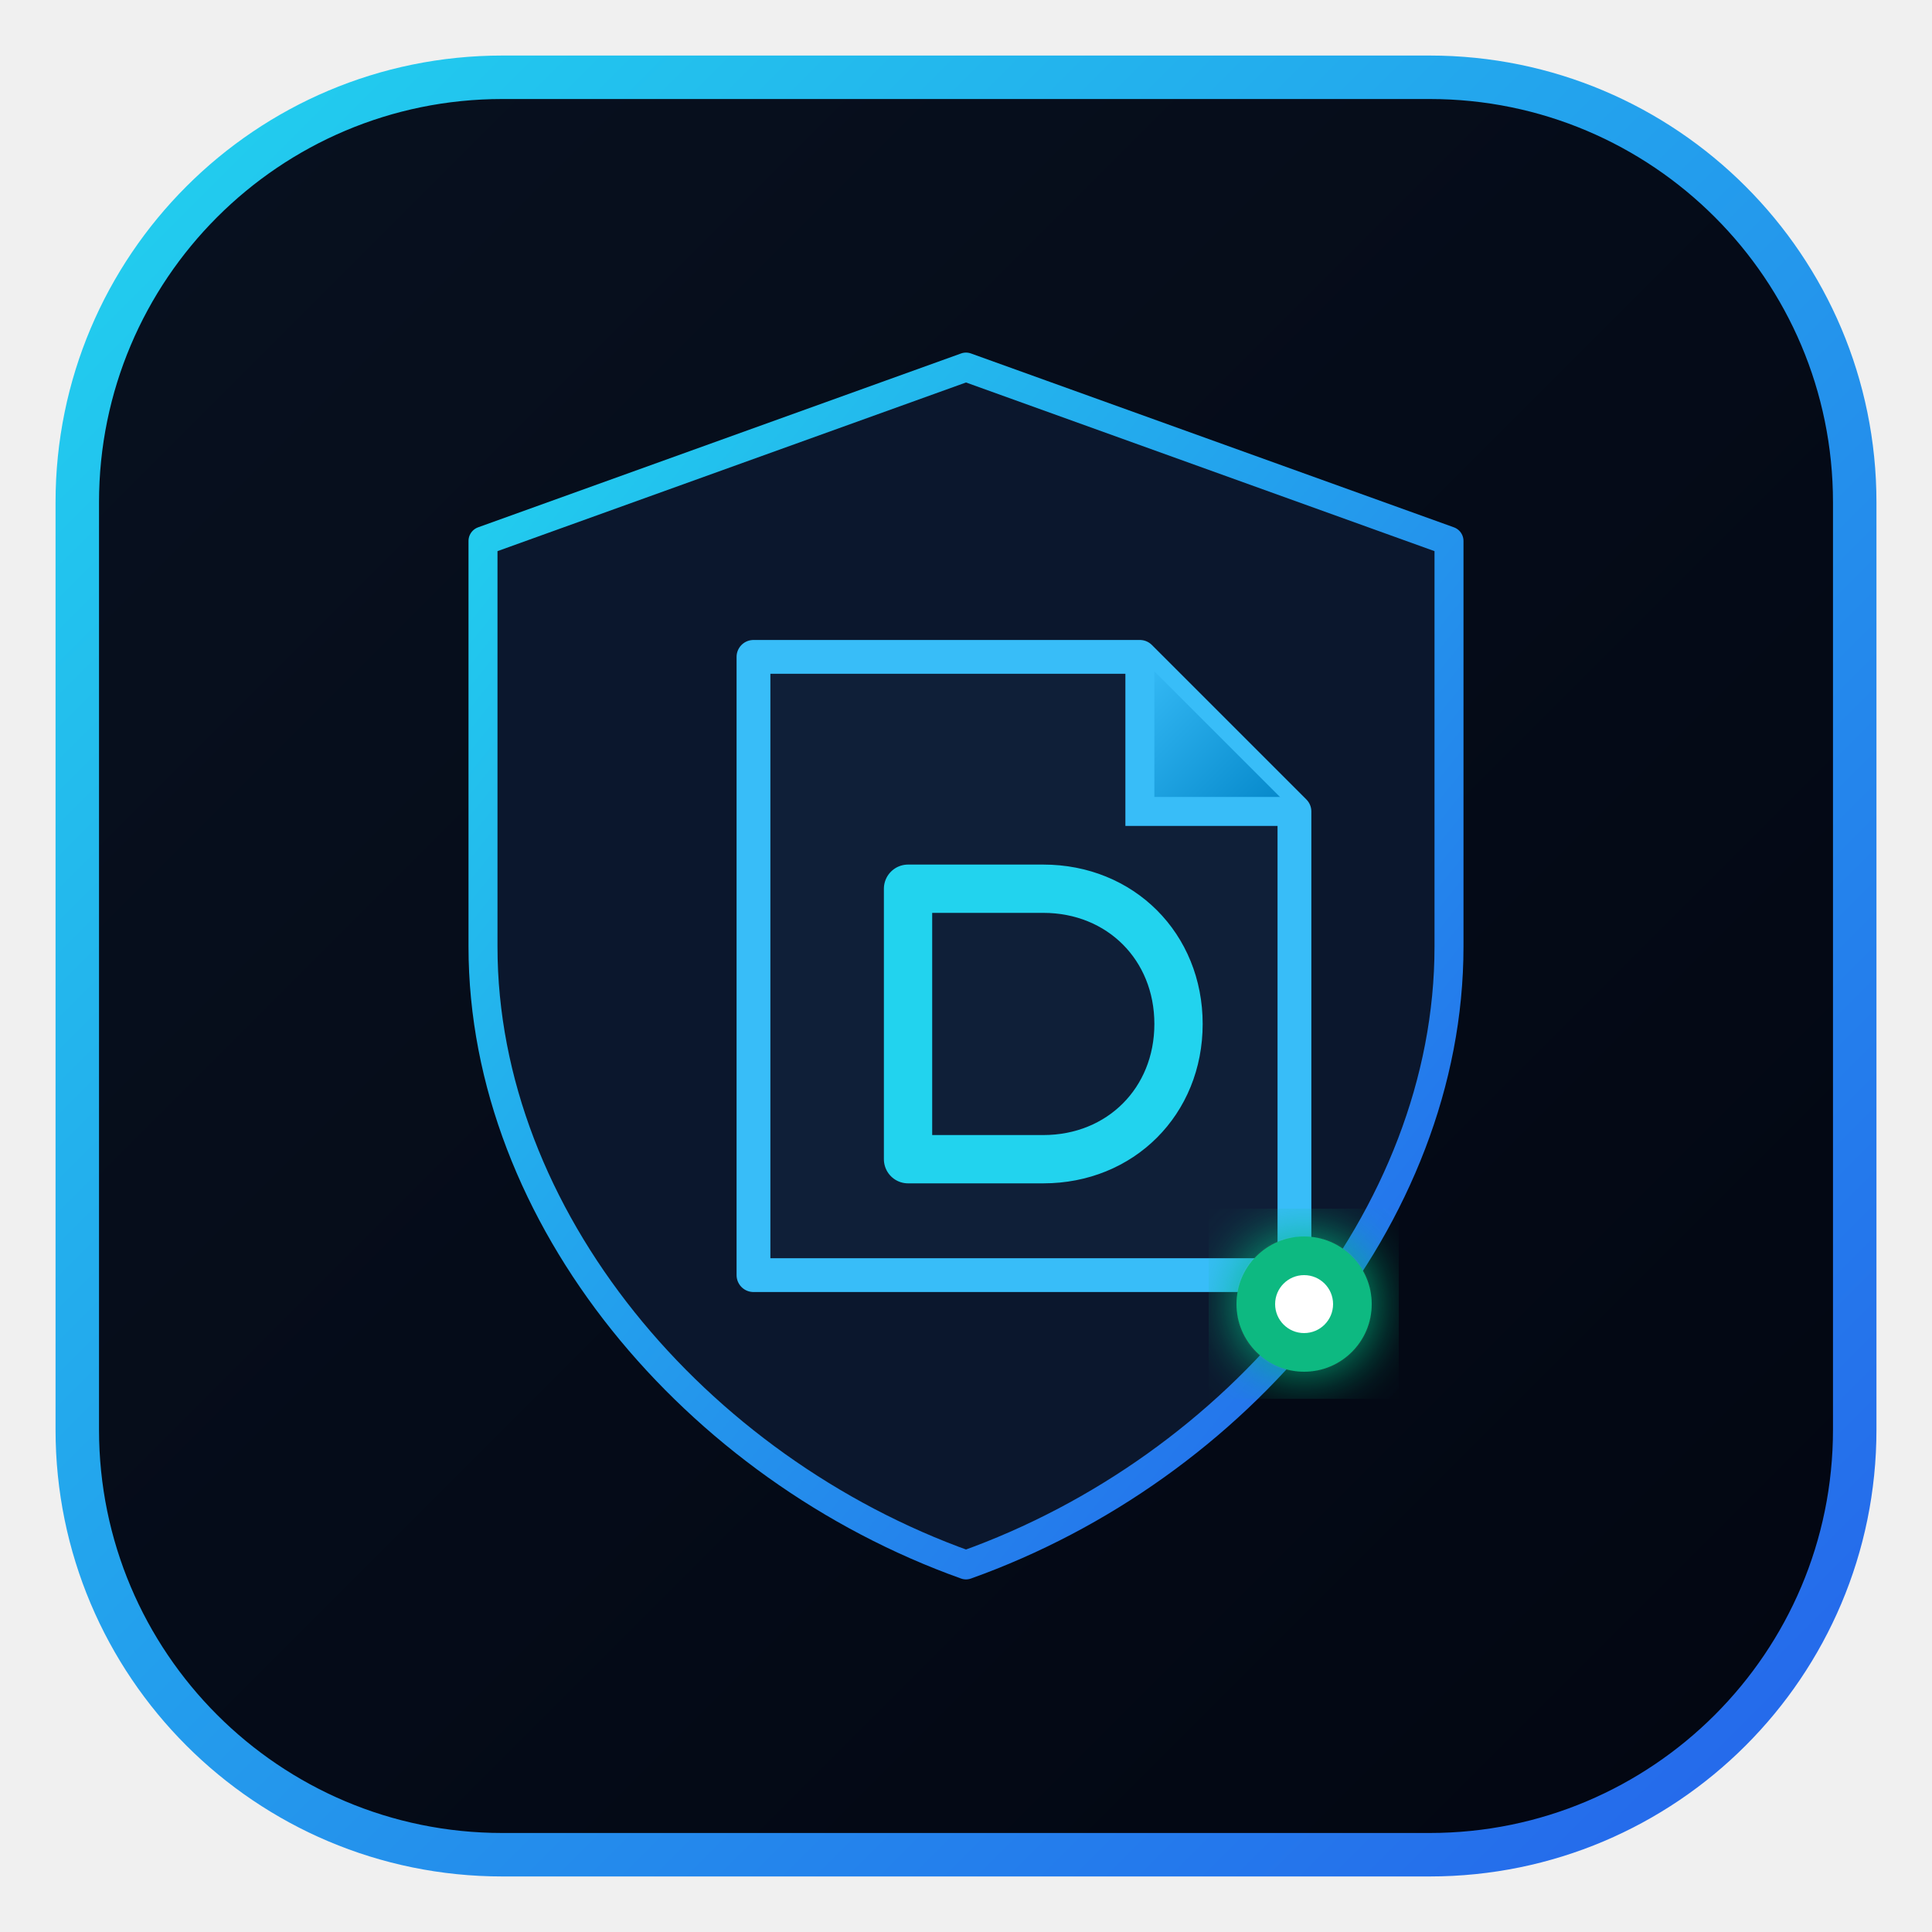
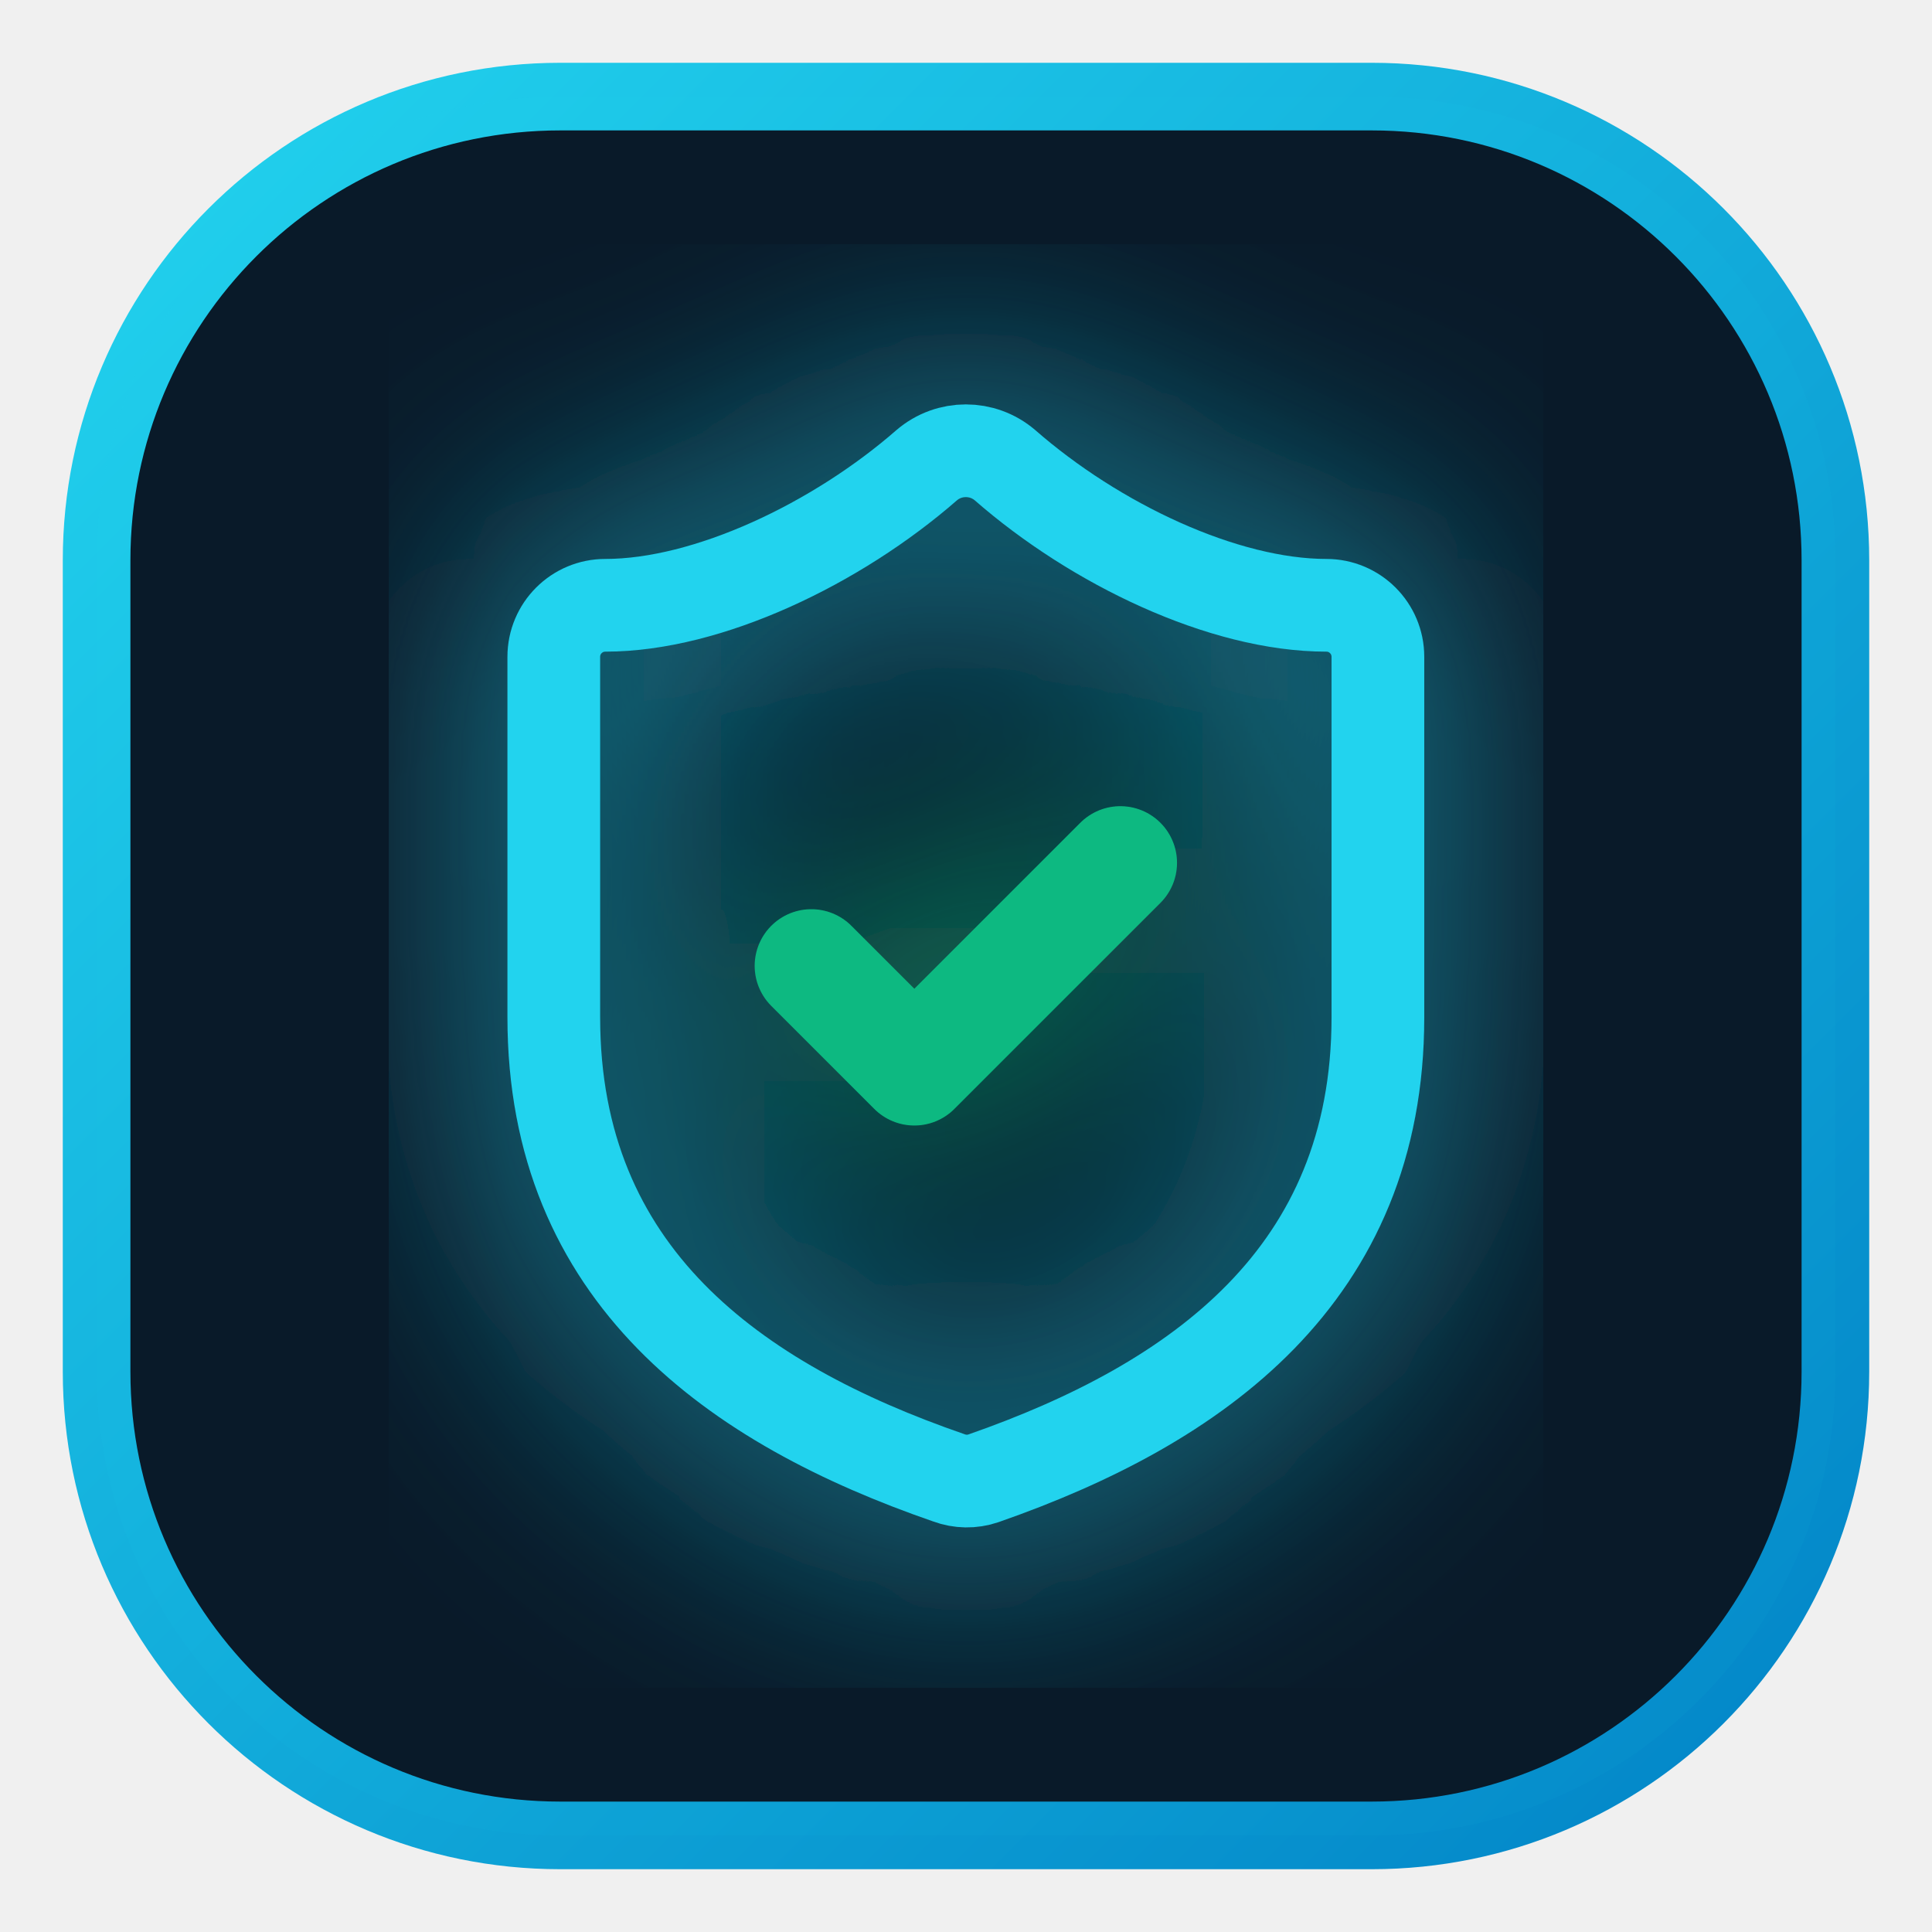
- <svg xmlns="http://www.w3.org/2000/svg" viewBox="0 0 200 200" width="100%" height="100%">
+ <svg xmlns="http://www.w3.org/2000/svg" viewBox="0 0 100 100" width="100%" height="100%">
  <defs>
-     <linearGradient id="dkBg" x1="0%" y1="0%" x2="100%" y2="100%">
-       <stop offset="0%" stop-color="#081120" />
-       <stop offset="100%" stop-color="#020611" />
-     </linearGradient>
-     <linearGradient id="dkBorder" x1="0%" y1="0%" x2="100%" y2="100%">
+     <linearGradient id="dkBorderGrad" x1="0%" y1="0%" x2="100%" y2="100%">
      <stop offset="0%" stop-color="#22d3ee" />
-       <stop offset="100%" stop-color="#2563eb" />
-     </linearGradient>
-     <linearGradient id="dkFold" x1="0%" y1="0%" x2="100%" y2="100%">
-       <stop offset="0%" stop-color="#38bdf8" />
      <stop offset="100%" stop-color="#0284c7" />
    </linearGradient>
    <filter id="dkGlow" x="-20%" y="-20%" width="140%" height="140%">
-       <feGaussianBlur stdDeviation="3" result="blur" />
+       <feGaussianBlur stdDeviation="2.5" result="blur" />
      <feComposite in="SourceGraphic" in2="blur" operator="over" />
    </filter>
  </defs>
-   <rect x="8" y="8" width="184" height="184" rx="44" fill="url(#dkBg)" stroke="url(#dkBorder)" stroke-width="4.5" />
-   <path d="M 100 38 L 150 56 V 98 C 150 126, 128 152, 100 162 C 72 152, 50 126, 50 98 V 56 Z" fill="#0b172d" stroke="url(#dkBorder)" stroke-width="3" stroke-linejoin="round" />
-   <path d="M 78 68 H 118 L 134 84 V 132 H 78 Z" fill="#0f1f38" stroke="#38bdf8" stroke-width="3.5" stroke-linejoin="round" />
-   <path d="M 118 68 V 84 H 134" fill="url(#dkFold)" stroke="#38bdf8" stroke-width="3" />
-   <path d="M 94 92 H 108 C 116 92, 122 98, 122 106 C 122 114, 116 120, 108 120 H 94 Z" fill="none" stroke="#22d3ee" stroke-width="5" stroke-linecap="round" stroke-linejoin="round" />
-   <circle cx="135" cy="135" r="7" fill="#10b981" filter="url(#dkGlow)" />
-   <circle cx="135" cy="135" r="3" fill="#ffffff" />
+   <rect x="5" y="5" width="90" height="90" rx="24" fill="#081120" stroke="url(#dkBorderGrad)" stroke-width="3.5" />
+   <rect x="5" y="5" width="90" height="90" rx="24" fill="rgba(34, 211, 238, 0.05)" />
+   <g transform="translate(18, 18) scale(2.666)" stroke="#22d3ee" stroke-width="1.8" stroke-linecap="round" stroke-linejoin="round" fill="none" filter="url(#dkGlow)">
+     <path d="M20 13c0 5-3.5 7.5-7.66 8.95a1 1 0 0 1-.67-.01C7.5 20.5 4 18 4 13V6a1 1 0 0 1 1-1c2 0 4.5-1.2 6.24-2.72a1.17 1.17 0 0 1 1.52 0C14.51 3.81 17 5 19 5a1 1 0 0 1 1 1z" />
+     <path d="m9 12 2 2 4-4" stroke="#10b981" stroke-width="2.2" />
+   </g>
</svg>
